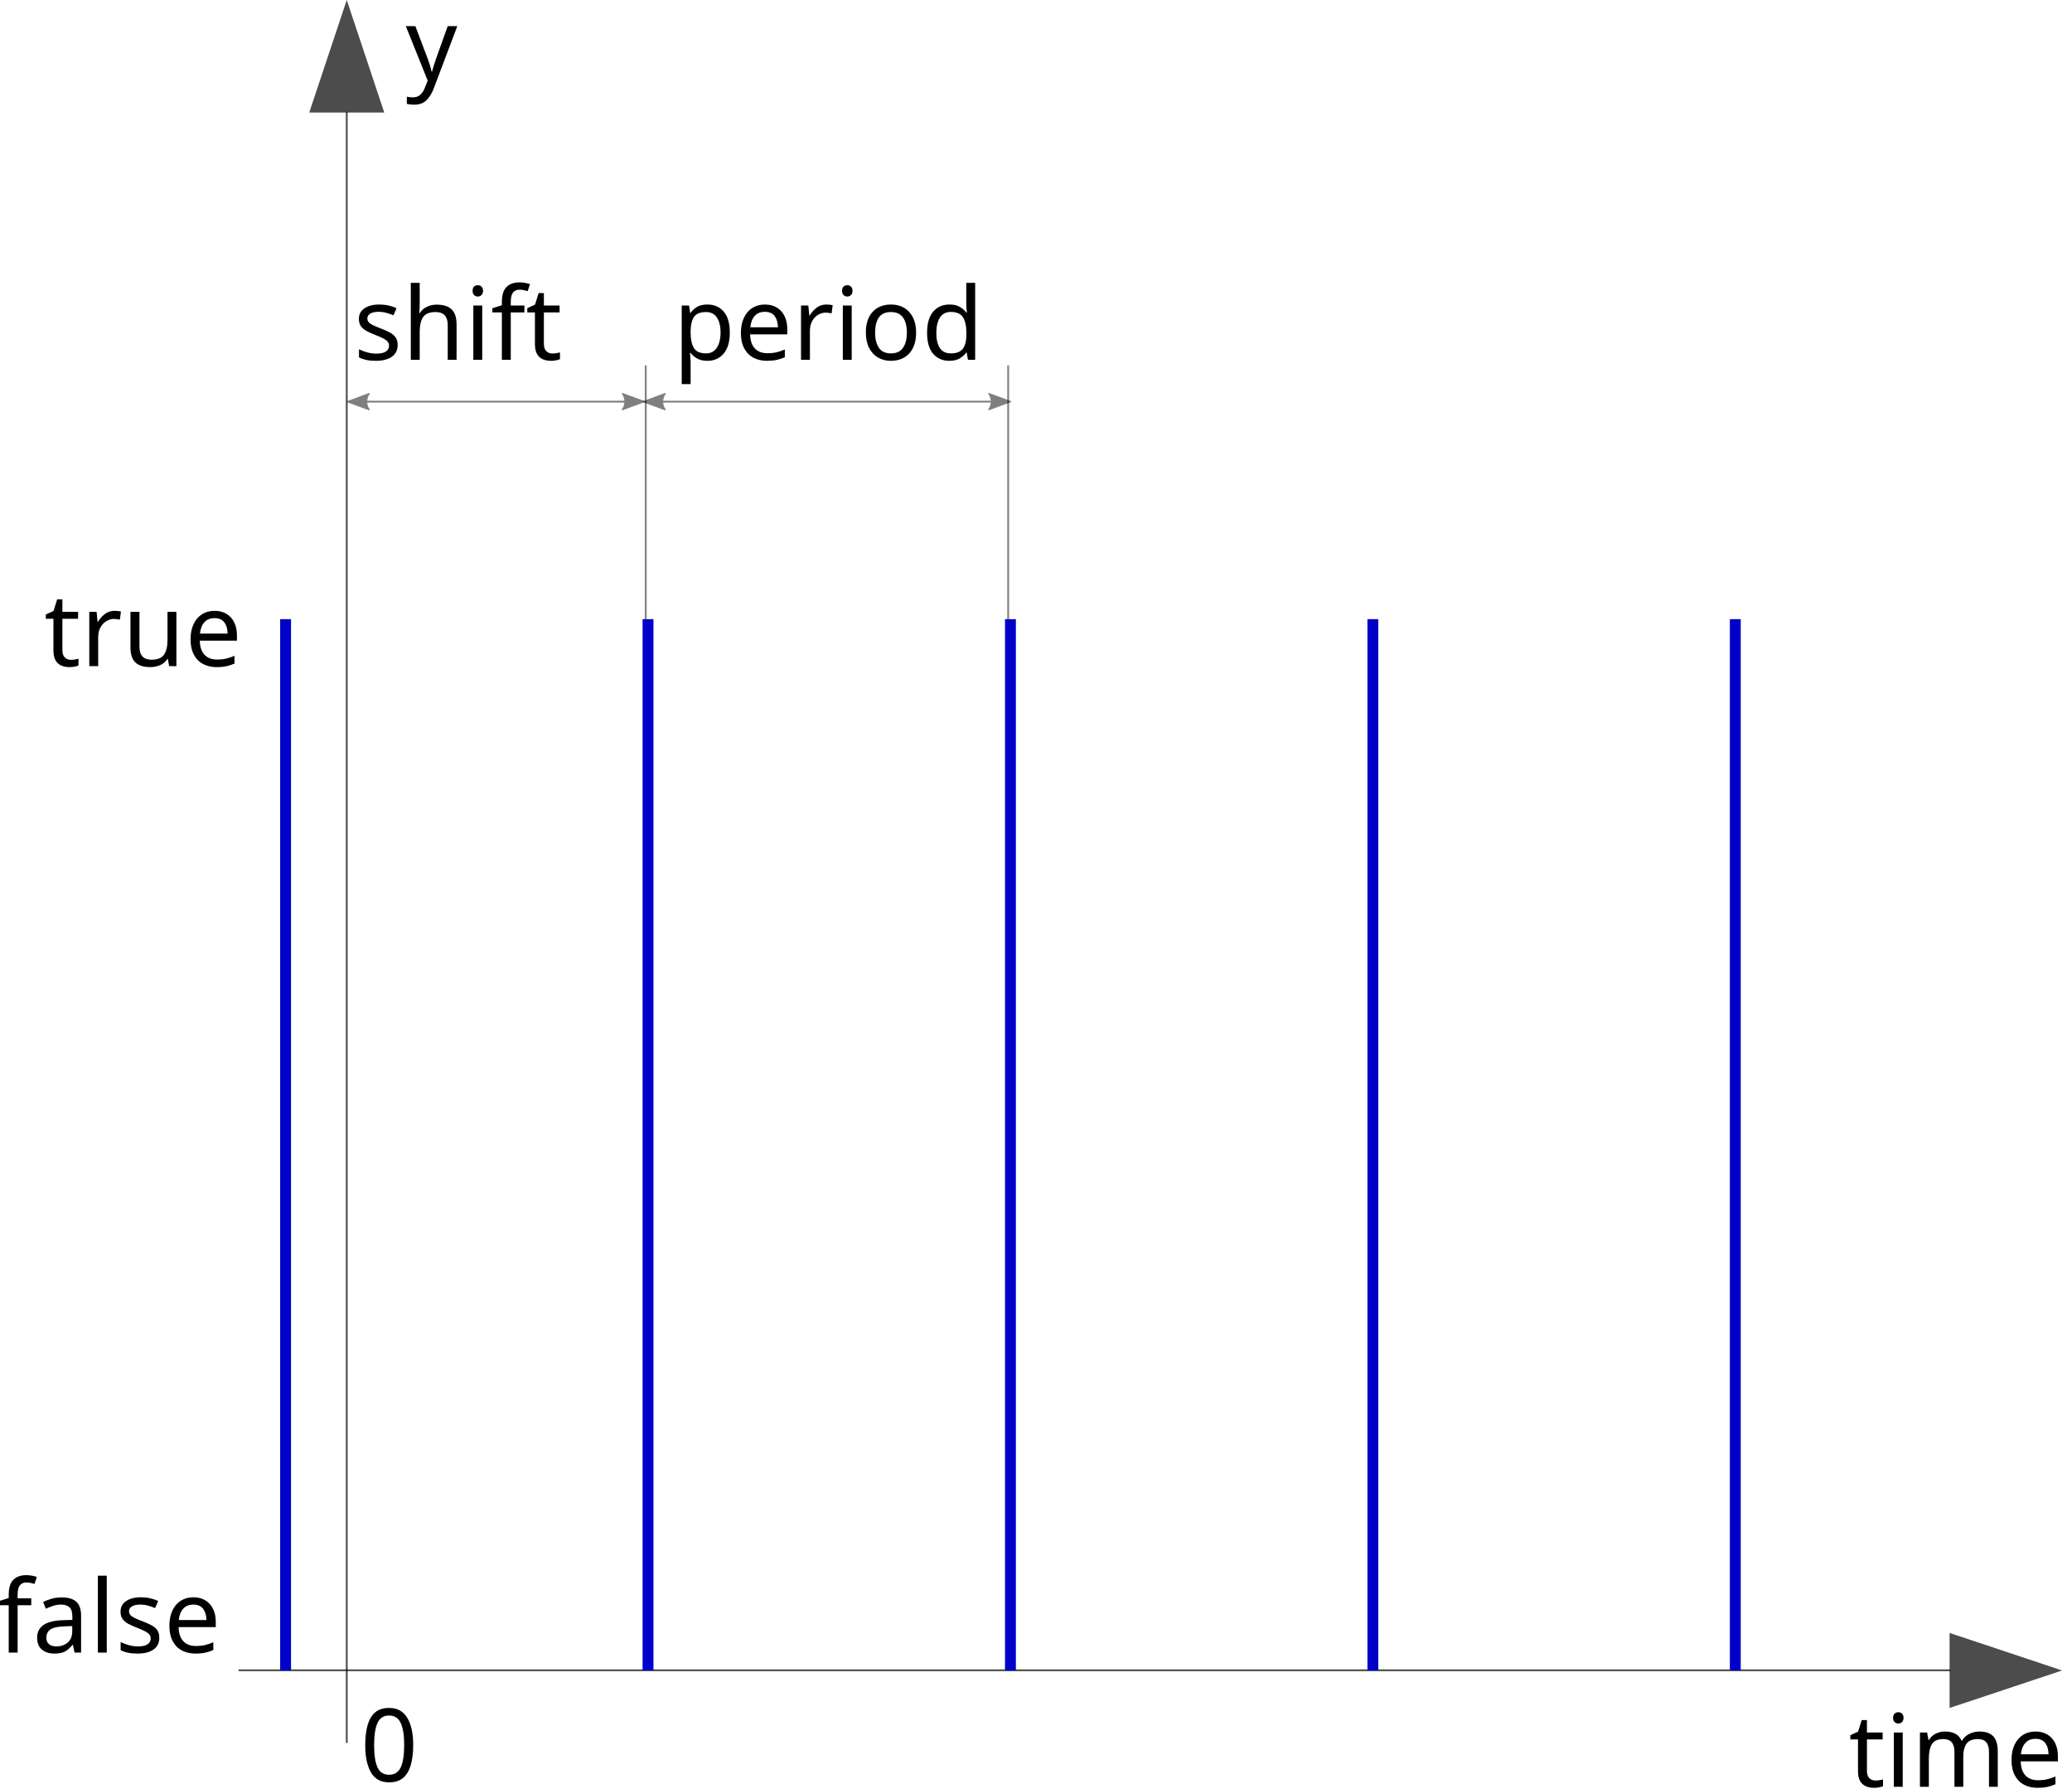
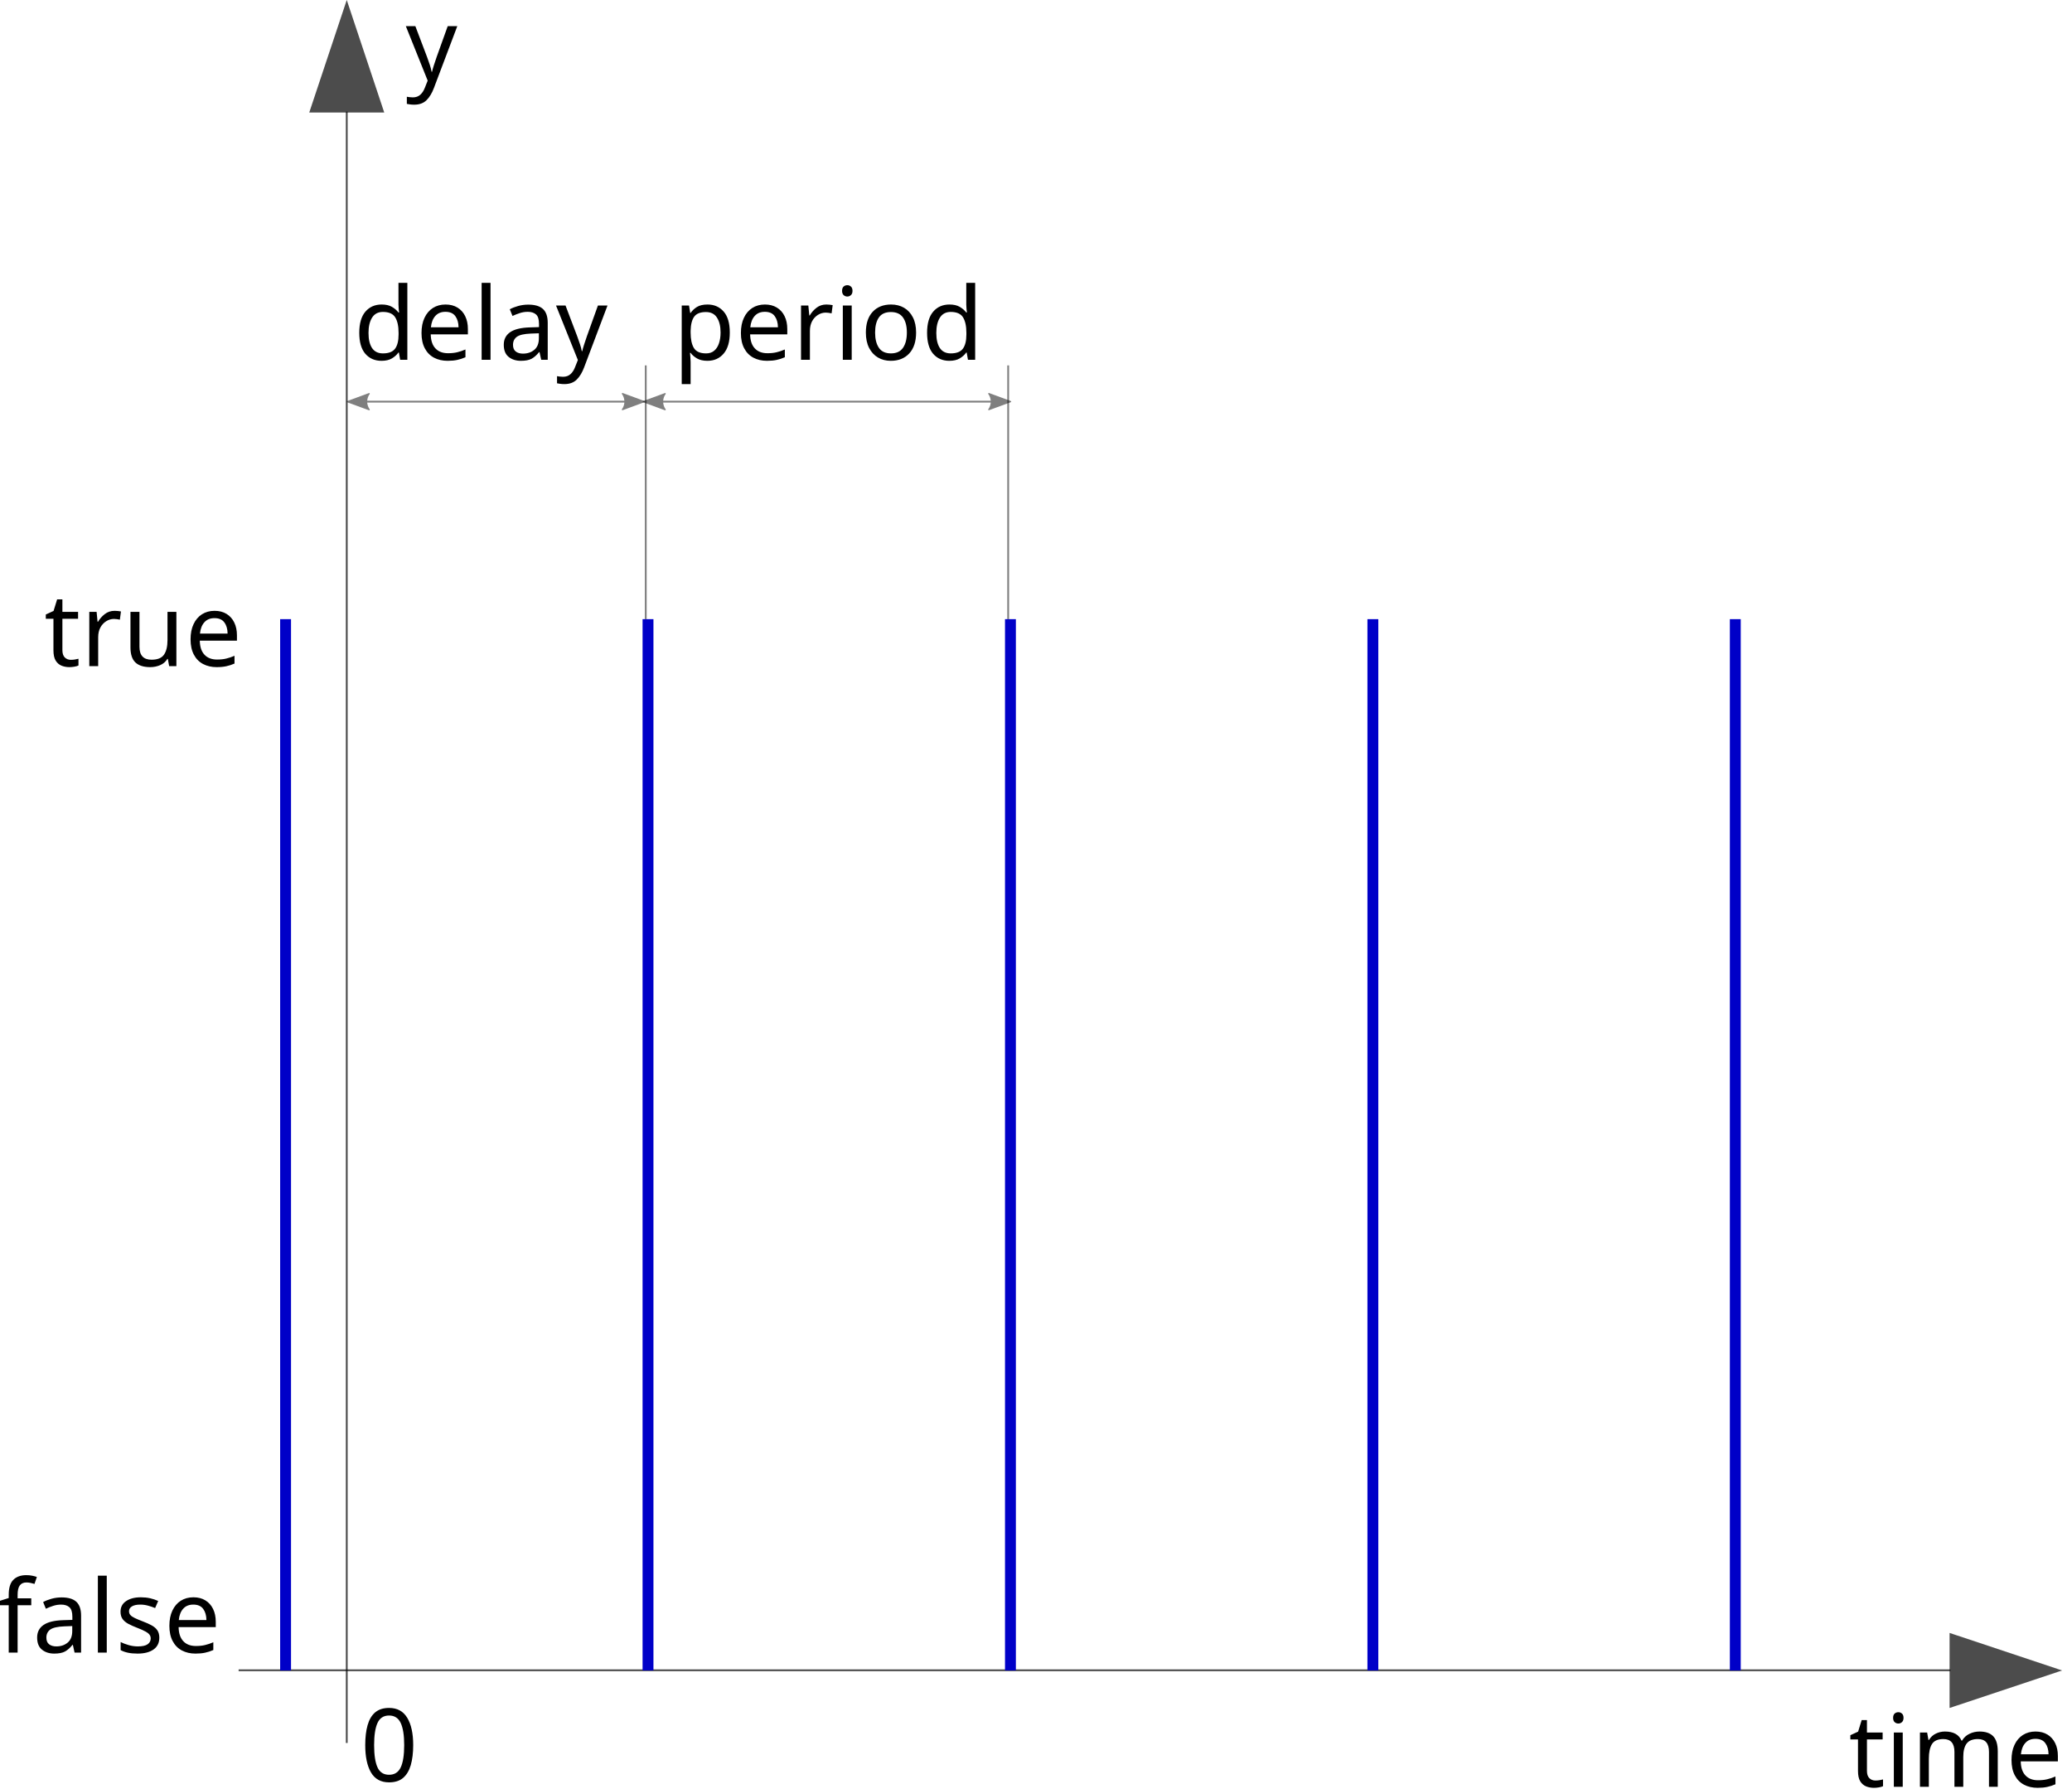
<svg xmlns="http://www.w3.org/2000/svg" width="161.346mm" height="139.215mm" viewBox="0 0 571.698 493.282" id="svg2" version="1.1">
  <defs id="defs4">
    <marker orient="auto" refY="0" refX="0" id="marker975" style="overflow:visible">
      <path id="path973" style="fill:#000000;fill-opacity:1;fill-rule:evenodd;stroke:#000000;stroke-width:0.625;stroke-linejoin:round;stroke-opacity:1" d="M 8.719,4.034 -2.207,0.016 8.719,-4.002 c -1.745,2.372 -1.735,5.617 -6e-7,8.035 z" transform="matrix(-1.1,0,0,-1.1,-1.1,0)" />
    </marker>
    <marker orient="auto" refY="0" refX="0" id="marker965" style="overflow:visible">
      <path id="path963" style="fill:#000000;fill-opacity:1;fill-rule:evenodd;stroke:#000000;stroke-width:0.625;stroke-linejoin:round;stroke-opacity:1" d="M 8.719,4.034 -2.207,0.016 8.719,-4.002 c -1.745,2.372 -1.735,5.617 -6e-7,8.035 z" transform="matrix(1.1,0,0,1.1,1.1,0)" />
    </marker>
    <marker orient="auto" refY="0" refX="0" id="Arrow2Lend" style="overflow:visible">
      <path id="path4331" style="fill:#000000;fill-opacity:1;fill-rule:evenodd;stroke:#000000;stroke-width:0.625;stroke-linejoin:round;stroke-opacity:1" d="M 8.719,4.034 -2.207,0.016 8.719,-4.002 c -1.745,2.372 -1.735,5.617 -6e-7,8.035 z" transform="matrix(-1.1,0,0,-1.1,-1.1,0)" />
    </marker>
    <marker orient="auto" refY="0" refX="0" id="Arrow2Lstart" style="overflow:visible">
      <path id="path4328" style="fill:#000000;fill-opacity:1;fill-rule:evenodd;stroke:#000000;stroke-width:0.625;stroke-linejoin:round;stroke-opacity:1" d="M 8.719,4.034 -2.207,0.016 8.719,-4.002 c -1.745,2.372 -1.735,5.617 -6e-7,8.035 z" transform="matrix(1.1,0,0,1.1,1.1,0)" />
    </marker>
  </defs>
  <g id="layer1" transform="translate(9.672294,-301.5716)">
    <path style="opacity:0.7;fill:#000000;fill-opacity:1;fill-rule:evenodd;stroke:#000000;stroke-width:0.5;stroke-linecap:butt;stroke-linejoin:miter;stroke-miterlimit:4;stroke-dasharray:none;stroke-opacity:1" d="M 56.165,762.314 H 528.496" id="path4138" />
    <path style="opacity:0.7;fill:#000000;fill-opacity:1;fill-rule:evenodd;stroke:#000000;stroke-width:0.5;stroke-linecap:butt;stroke-linejoin:miter;stroke-miterlimit:4;stroke-dasharray:none;stroke-opacity:1" d="m 86,782.362 v -450" id="path4140" />
    <path style="opacity:0.7;fill:#000000;fill-opacity:1;fill-rule:evenodd;stroke:#000000;stroke-width:0.5;stroke-linecap:butt;stroke-linejoin:miter;stroke-miterlimit:4;stroke-dasharray:none;stroke-opacity:1" d="m 528.5,772.362 v -20 l 30,10 z" id="path4142" />
    <path style="opacity:0.7;fill:#000000;fill-opacity:1;fill-rule:evenodd;stroke:#000000;stroke-width:0.5;stroke-linecap:butt;stroke-linejoin:miter;stroke-miterlimit:4;stroke-dasharray:none;stroke-opacity:1" d="M 96,332.362 H 76 l 10,-30 z" id="path4144" />
    <path style="fill:none;fill-rule:evenodd;stroke:#0000c8;stroke-width:3;stroke-linecap:butt;stroke-linejoin:miter;stroke-miterlimit:4;stroke-dasharray:none;stroke-opacity:1" d="m 69.125,762.362 v -290" id="path4146" />
    <path style="fill:none;fill-rule:evenodd;stroke:#0000c8;stroke-width:3;stroke-linecap:butt;stroke-linejoin:miter;stroke-miterlimit:4;stroke-dasharray:none;stroke-opacity:1" d="m 169.125,762.362 v -290" id="path4148" />
    <path style="fill:none;fill-rule:evenodd;stroke:#0000c8;stroke-width:3;stroke-linecap:butt;stroke-linejoin:miter;stroke-miterlimit:4;stroke-dasharray:none;stroke-opacity:1" d="m 469.125,762.362 v -290" id="path4212" />
    <path style="fill:none;fill-rule:evenodd;stroke:#0000c8;stroke-width:3;stroke-linecap:butt;stroke-linejoin:miter;stroke-miterlimit:4;stroke-dasharray:none;stroke-opacity:1" d="m 269.125,762.362 v -290" id="path4214" />
    <path style="fill:none;fill-rule:evenodd;stroke:#0000c8;stroke-width:3;stroke-linecap:butt;stroke-linejoin:miter;stroke-miterlimit:4;stroke-dasharray:none;stroke-opacity:1" d="m 369.125,762.362 v -290" id="path4216" />
    <path style="opacity:0.5;fill:none;fill-rule:evenodd;stroke:#000000;stroke-width:0.5;stroke-linecap:butt;stroke-linejoin:miter;stroke-miterlimit:4;stroke-dasharray:none;stroke-opacity:1" d="m 168.5,472.362 v -70" id="path4218" />
    <path style="opacity:0.5;fill:none;fill-rule:evenodd;stroke:#000000;stroke-width:0.5;stroke-linecap:butt;stroke-linejoin:miter;stroke-miterlimit:4;stroke-dasharray:none;stroke-opacity:1" d="m 268.5,472.362 v -70" id="path4220" />
    <path style="opacity:0.5;fill:none;fill-rule:evenodd;stroke:#000000;stroke-width:0.5;stroke-linecap:butt;stroke-linejoin:miter;stroke-miterlimit:4;stroke-dasharray:none;stroke-opacity:1;marker-start:url(#Arrow2Lstart);marker-end:url(#Arrow2Lend)" d="m 168.5,412.362 h 100" id="path4222" />
    <text xml:space="preserve" style="font-style:normal;font-weight:normal;line-height:0%;font-family:sans-serif;letter-spacing:0px;word-spacing:0px;fill:#000000;fill-opacity:1;stroke:none;stroke-width:1px;stroke-linecap:butt;stroke-linejoin:miter;stroke-opacity:1" x="2.512" y="485.318" id="text4226">
      <tspan x="2.512" y="485.318" id="tspan4230" style="font-size:27.921px;line-height:1.25">true</tspan>
    </text>
    <text xml:space="preserve" style="font-style:normal;font-weight:normal;line-height:0%;font-family:sans-serif;text-align:start;letter-spacing:0px;word-spacing:0px;writing-mode:lr-tb;text-anchor:start;fill:#000000;fill-opacity:1;stroke:none;stroke-width:1px;stroke-linecap:butt;stroke-linejoin:miter;stroke-opacity:1" x="-10.313" y="757.429" id="text4226-3">
      <tspan id="tspan4618" x="-10.313" y="757.429" style="font-size:27.921px;line-height:1.25">false</tspan>
    </text>
    <text xml:space="preserve" style="font-style:normal;font-weight:normal;line-height:0%;font-family:sans-serif;text-align:start;letter-spacing:0px;word-spacing:0px;writing-mode:lr-tb;text-anchor:start;fill:#000000;fill-opacity:1;stroke:none;stroke-width:1px;stroke-linecap:butt;stroke-linejoin:miter;stroke-opacity:1" x="89.727" y="792.949" id="text4226-3-6">
      <tspan id="tspan4622" x="89.727" y="792.949" style="font-size:27.921px;line-height:1.25">0</tspan>
    </text>
    <text xml:space="preserve" style="font-style:normal;font-weight:normal;line-height:0%;font-family:sans-serif;text-align:start;letter-spacing:0px;word-spacing:0px;writing-mode:lr-tb;text-anchor:start;fill:#000000;fill-opacity:1;stroke:none;stroke-width:1px;stroke-linecap:butt;stroke-linejoin:miter;stroke-opacity:1" x="500.417" y="794.459" id="text4226-3-6-9">
      <tspan id="tspan4624" x="500.417" y="794.459" style="font-size:27.921px;line-height:1.25">time</tspan>
    </text>
    <text xml:space="preserve" style="font-style:normal;font-weight:normal;line-height:0%;font-family:sans-serif;text-align:start;letter-spacing:0px;word-spacing:0px;writing-mode:lr-tb;text-anchor:start;fill:#000000;fill-opacity:1;stroke:none;stroke-width:1px;stroke-linecap:butt;stroke-linejoin:miter;stroke-opacity:1" x="176.051" y="400.819" id="text4226-3-6-9-2">
      <tspan id="tspan4620" x="176.051" y="400.819" style="font-size:27.921px;line-height:1.25">period</tspan>
    </text>
    <text xml:space="preserve" style="font-style:normal;font-weight:normal;line-height:0%;font-family:sans-serif;text-align:start;letter-spacing:0px;word-spacing:0px;writing-mode:lr-tb;text-anchor:start;fill:#000000;fill-opacity:1;stroke:none;stroke-width:1px;stroke-linecap:butt;stroke-linejoin:miter;stroke-opacity:1" x="102.269" y="323.745" id="text4226-7">
      <tspan id="tspan4646" x="102.269" y="323.745" style="font-size:27.921px;line-height:1.25">y</tspan>
    </text>
    <path style="opacity:0.5;fill:none;fill-rule:evenodd;stroke:#000000;stroke-width:0.5;stroke-linecap:butt;stroke-linejoin:miter;stroke-miterlimit:4;stroke-dasharray:none;stroke-opacity:1;marker-start:url(#marker965);marker-end:url(#marker975)" d="m 86.84,412.362 h 80.573" id="path957" />
    <text xml:space="preserve" style="font-style:normal;font-weight:normal;line-height:0%;font-family:sans-serif;text-align:start;letter-spacing:0px;word-spacing:0px;writing-mode:lr-tb;text-anchor:start;fill:#000000;fill-opacity:1;stroke:none;stroke-width:1px;stroke-linecap:butt;stroke-linejoin:miter;stroke-opacity:1" x="87.926" y="400.819" id="text961">
-       <tspan id="tspan959" x="87.926" y="400.819" style="font-size:27.921px;line-height:1.25">shift</tspan>
+       <tspan id="tspan959" x="87.926" y="400.819" style="font-size:27.921px;line-height:1.25">delay</tspan>
    </text>
  </g>
</svg>
